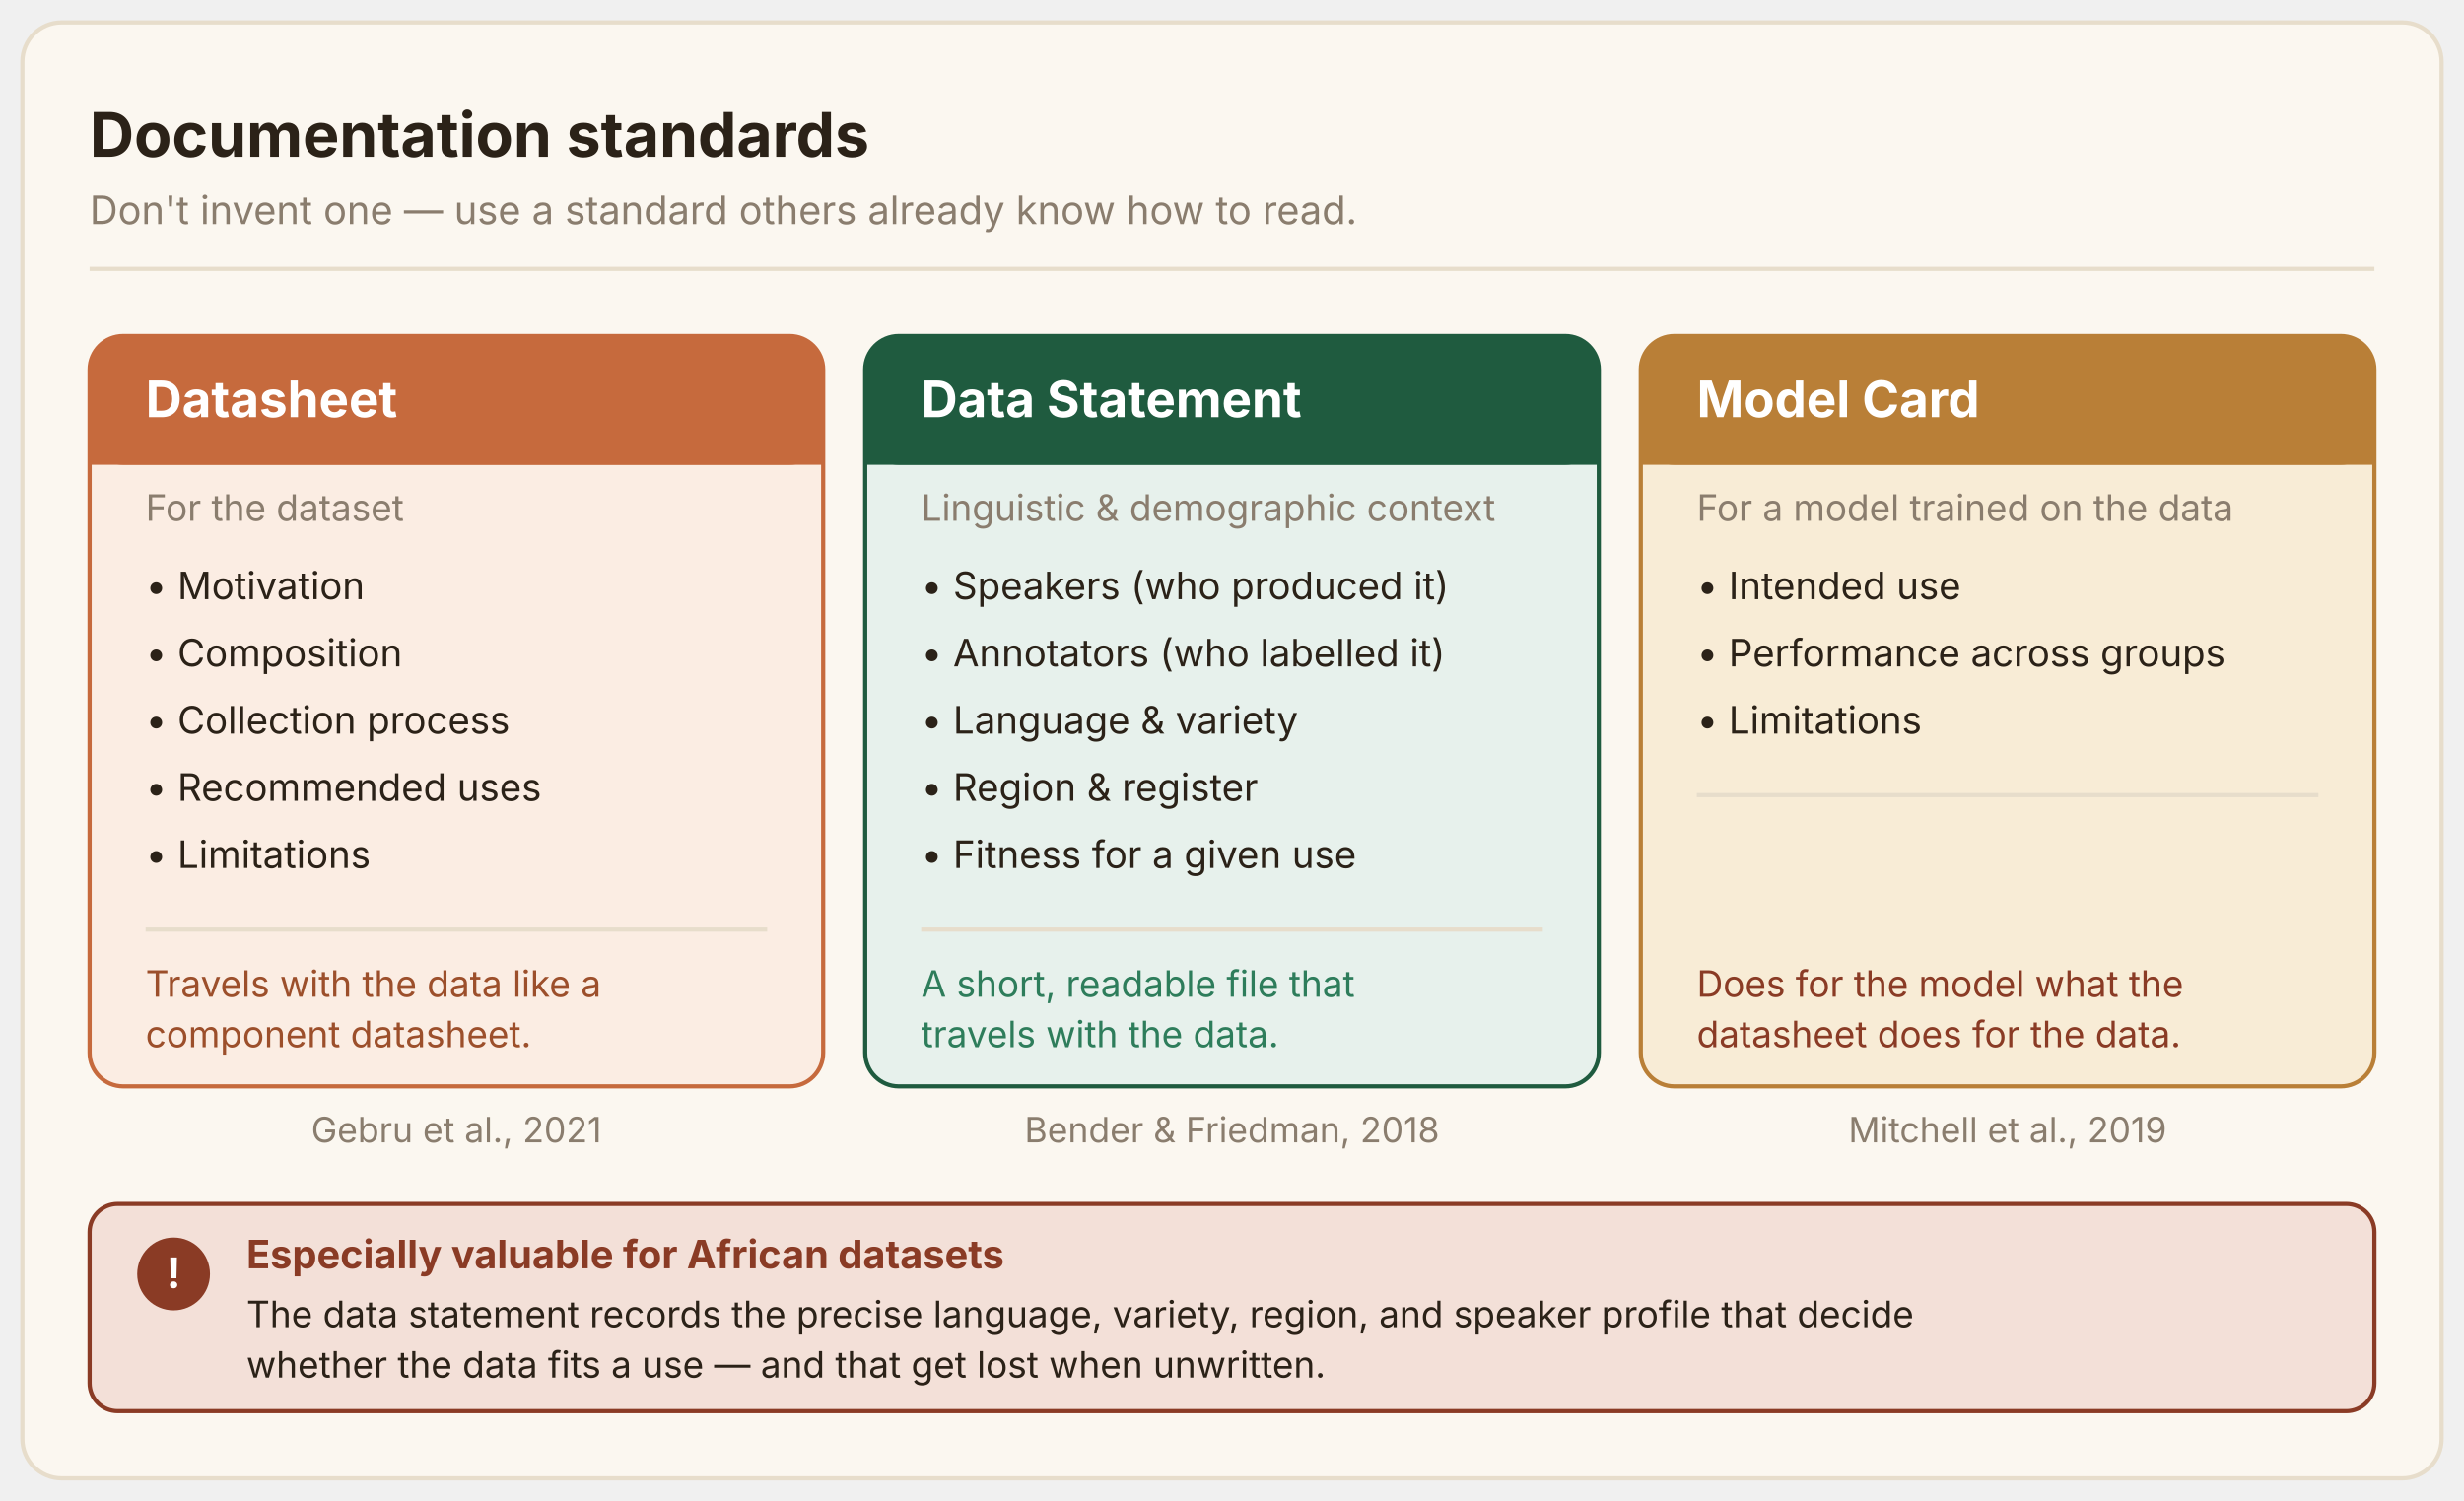
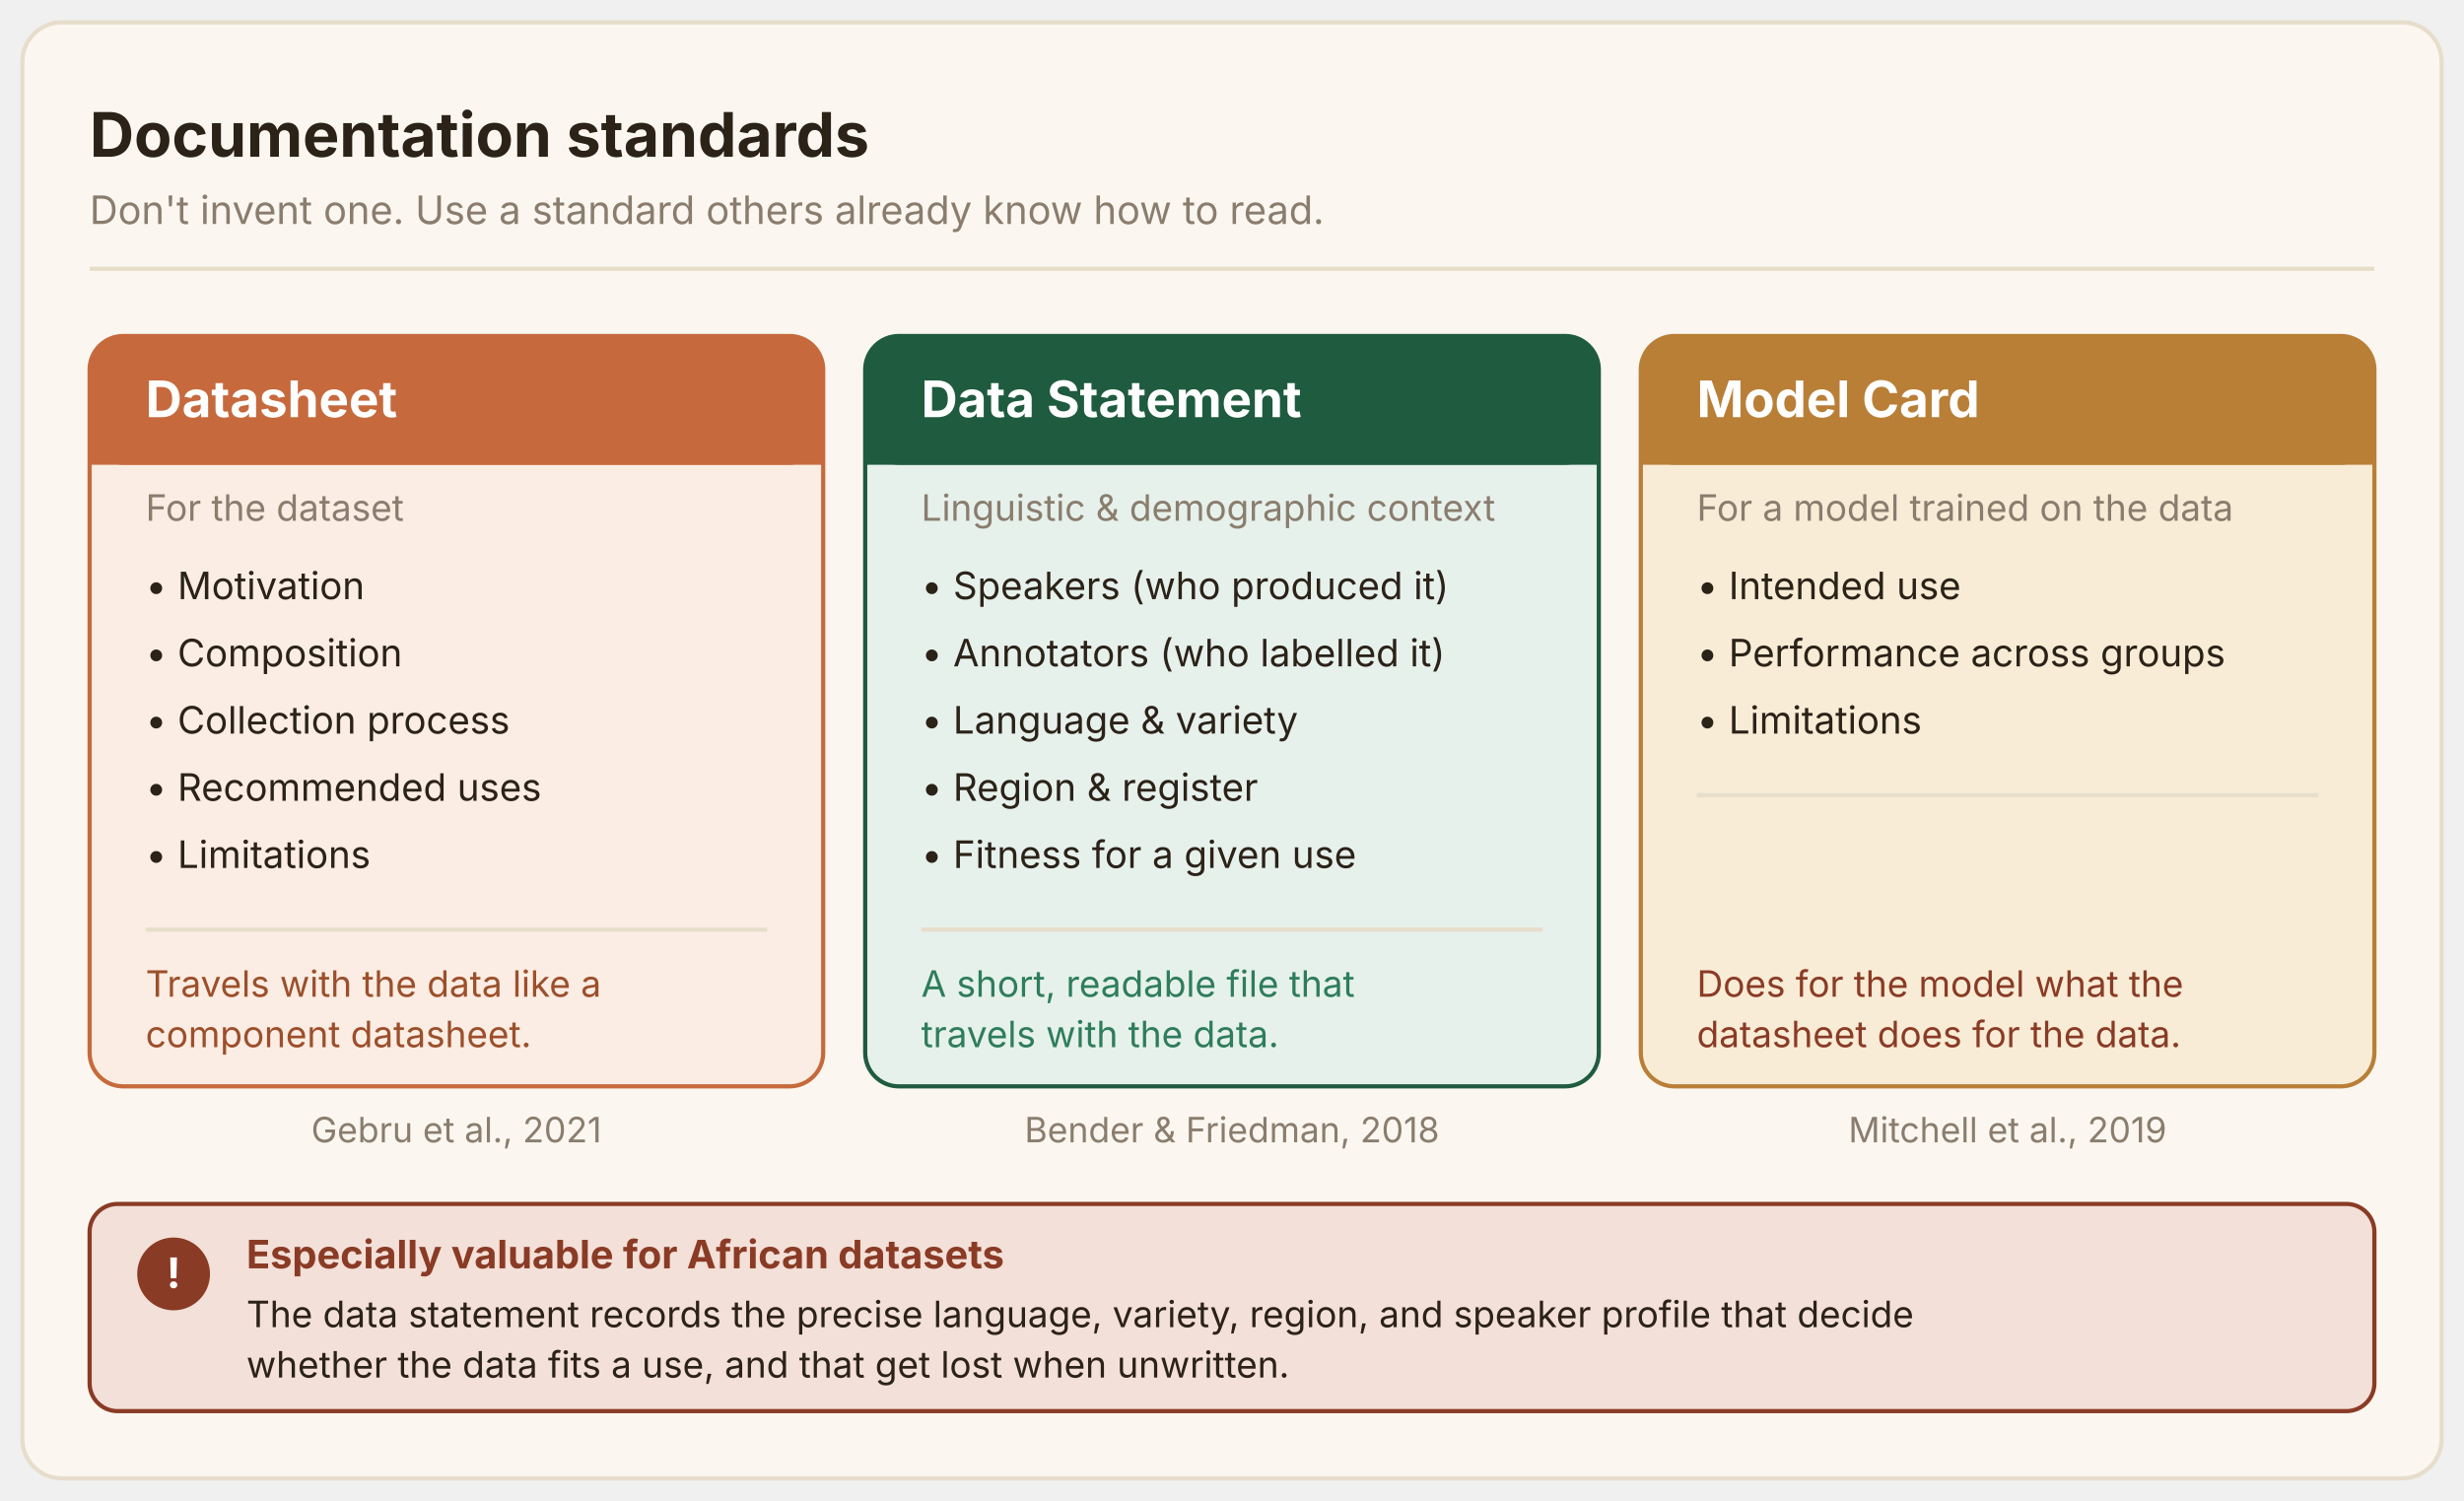
<svg xmlns="http://www.w3.org/2000/svg" viewBox="0 0 880 536" width="100%" font-family="Inter,'Segoe UI',Roboto,system-ui,sans-serif" role="img" aria-labelledby="title desc">
  <rect x="8" y="8" width="864" height="520" rx="14" fill="#FBF7F0" stroke="#E7DDCB" stroke-width="1.5" />
  <text x="32" y="56" font-size="22" font-weight="700" fill="#2B2218">Documentation standards</text>
-   <text x="32" y="80" font-size="14" fill="#8A7D6E">Don't invent one — use a standard others already know how to read.</text>
+   <text x="32" y="80" font-size="14" fill="#8A7D6E">Don't invent one. Use a standard others already know how to read.</text>
  <line x1="32" y1="96" x2="848" y2="96" stroke="#E7DDCB" stroke-width="1.5" />
  <g>
    <rect x="32" y="120" width="262" height="268" rx="12" fill="#FBEDE3" stroke="#C66A3D" stroke-width="1.5" />
    <rect x="32" y="120" width="262" height="46" rx="12" fill="#C66A3D" />
    <rect x="32" y="150" width="262" height="16" fill="#C66A3D" />
    <text x="52" y="149" font-size="18" font-weight="700" fill="#FFFFFF">Datasheet</text>
    <text x="52" y="186" font-size="13" fill="#8A7D6E">For the dataset</text>
    <text x="52" y="214" font-size="13.5" fill="#2B2218">• Motivation</text>
    <text x="52" y="238" font-size="13.5" fill="#2B2218">• Composition</text>
    <text x="52" y="262" font-size="13.5" fill="#2B2218">• Collection process</text>
    <text x="52" y="286" font-size="13.5" fill="#2B2218">• Recommended uses</text>
    <text x="52" y="310" font-size="13.5" fill="#2B2218">• Limitations</text>
    <line x1="52" y1="332" x2="274" y2="332" stroke="#E7DDCB" stroke-width="1.5" />
    <text x="52" y="356" font-size="13" fill="#9C4F2B">Travels with the data like a</text>
    <text x="52" y="374" font-size="13" fill="#9C4F2B">component datasheet.</text>
  </g>
  <g>
    <rect x="309" y="120" width="262" height="268" rx="12" fill="#E7F1EC" stroke="#1F5B3F" stroke-width="1.5" />
    <rect x="309" y="120" width="262" height="46" rx="12" fill="#1F5B3F" />
    <rect x="309" y="150" width="262" height="16" fill="#1F5B3F" />
    <text x="329" y="149" font-size="18" font-weight="700" fill="#FFFFFF">Data Statement</text>
    <text x="329" y="186" font-size="13" fill="#8A7D6E">Linguistic &amp; demographic context</text>
    <text x="329" y="214" font-size="13.5" fill="#2B2218">• Speakers (who produced it)</text>
    <text x="329" y="238" font-size="13.5" fill="#2B2218">• Annotators (who labelled it)</text>
    <text x="329" y="262" font-size="13.5" fill="#2B2218">• Language &amp; variety</text>
    <text x="329" y="286" font-size="13.5" fill="#2B2218">• Region &amp; register</text>
    <text x="329" y="310" font-size="13.5" fill="#2B2218">• Fitness for a given use</text>
    <line x1="329" y1="332" x2="551" y2="332" stroke="#E7DDCB" stroke-width="1.5" />
    <text x="329" y="356" font-size="13" fill="#2E7D5B">A short, readable file that</text>
    <text x="329" y="374" font-size="13" fill="#2E7D5B">travels with the data.</text>
  </g>
  <g>
    <rect x="586" y="120" width="262" height="268" rx="12" fill="#F8ECD6" stroke="#B97F37" stroke-width="1.5" />
    <rect x="586" y="120" width="262" height="46" rx="12" fill="#B97F37" />
    <rect x="586" y="150" width="262" height="16" fill="#B97F37" />
    <text x="606" y="149" font-size="18" font-weight="700" fill="#FFFFFF">Model Card</text>
    <text x="606" y="186" font-size="13" fill="#8A7D6E">For a model trained on the data</text>
    <text x="606" y="214" font-size="13.5" fill="#2B2218">• Intended use</text>
    <text x="606" y="238" font-size="13.5" fill="#2B2218">• Performance across groups</text>
    <text x="606" y="262" font-size="13.5" fill="#2B2218">• Limitations</text>
    <line x1="606" y1="284" x2="828" y2="284" stroke="#E7DDCB" stroke-width="1.5" />
    <text x="606" y="356" font-size="13" fill="#8A3B25">Does for the model what the</text>
    <text x="606" y="374" font-size="13" fill="#8A3B25">datasheet does for the data.</text>
  </g>
  <text x="163" y="408" font-size="12.5" fill="#8A7D6E" text-anchor="middle">Gebru et al., 2021</text>
  <text x="440" y="408" font-size="12.5" fill="#8A7D6E" text-anchor="middle">Bender &amp; Friedman, 2018</text>
  <text x="717" y="408" font-size="12.5" fill="#8A7D6E" text-anchor="middle">Mitchell et al., 2019</text>
  <g>
    <rect x="32" y="430" width="816" height="74" rx="10" fill="#F3E0D8" stroke="#8A3B25" stroke-width="1.5" />
    <circle cx="62" cy="455" r="13" fill="#8A3B25" />
    <text x="62" y="460" font-size="15" font-weight="700" fill="#FFFFFF" text-anchor="middle">!</text>
    <text x="88" y="453" font-size="14" font-weight="700" fill="#8A3B25">Especially valuable for African datasets</text>
    <text x="88" y="474" font-size="13" fill="#2B2218">The data statement records the precise language, variety, region, and speaker profile that decide</text>
-     <text x="88" y="492" font-size="13" fill="#2B2218">whether the data fits a use — and that get lost when unwritten.</text>
+     <text x="88" y="492" font-size="13" fill="#2B2218">whether the data fits a use, and that get lost when unwritten.</text>
  </g>
</svg>
